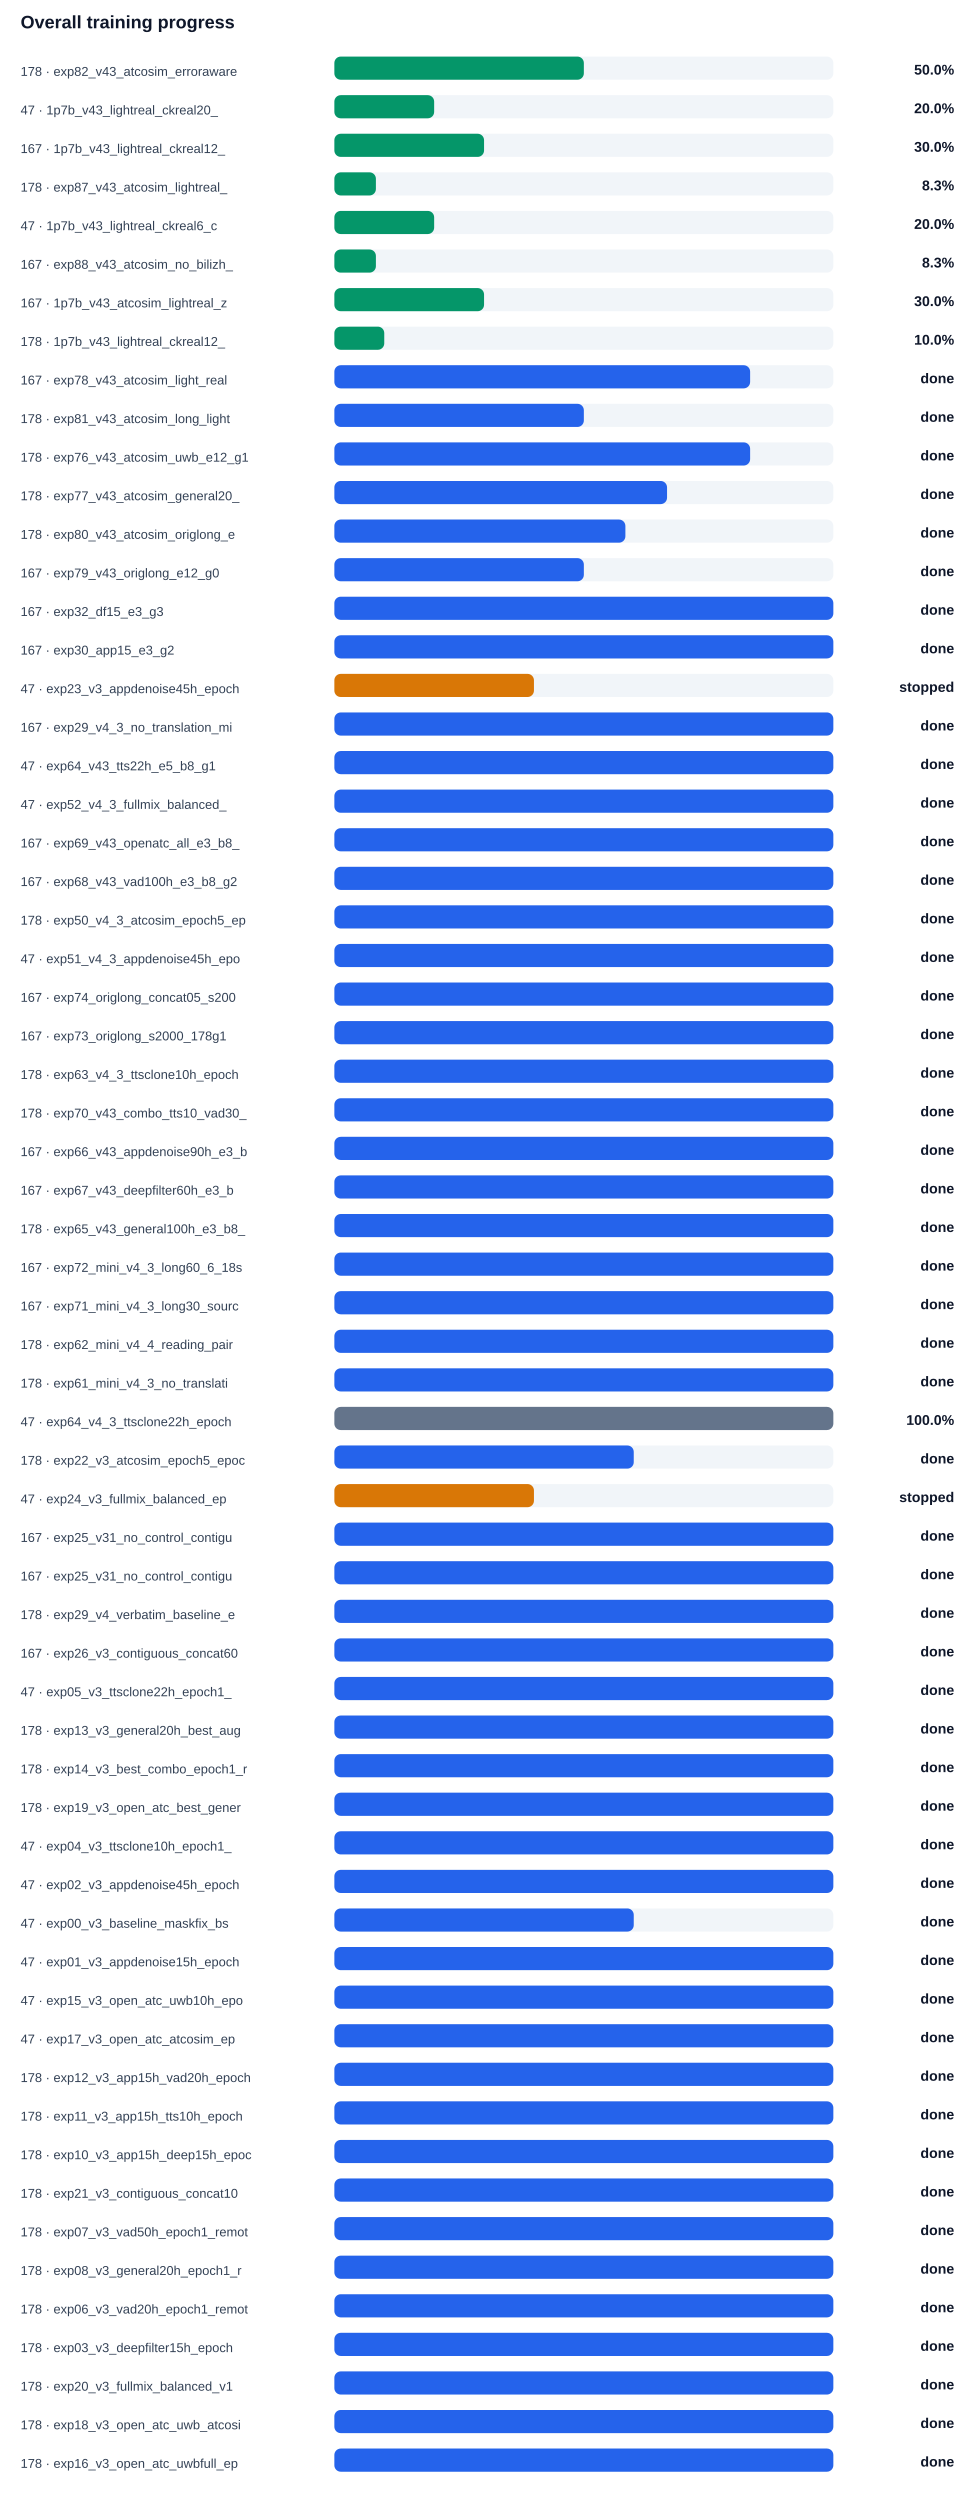
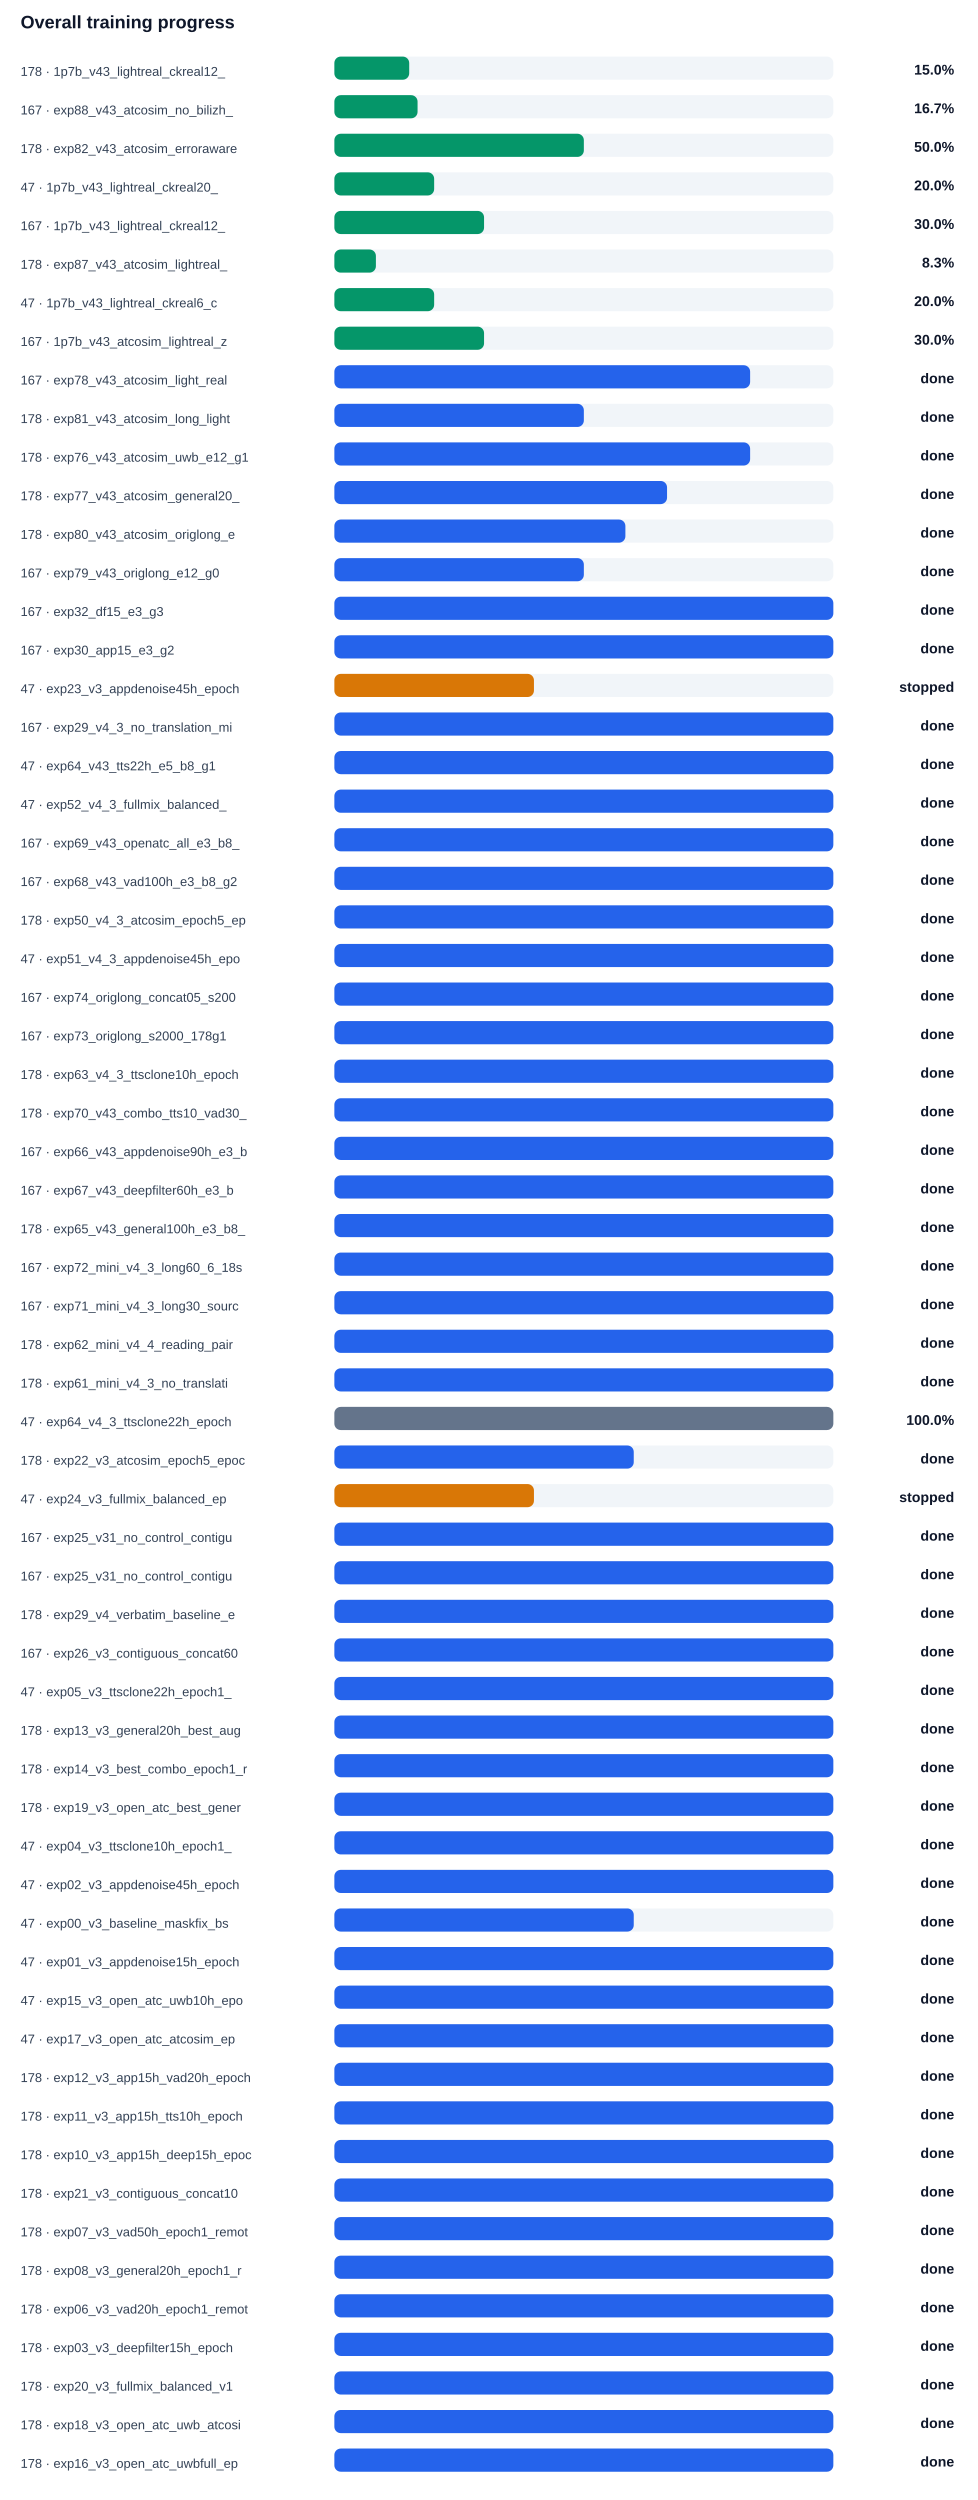
<svg xmlns="http://www.w3.org/2000/svg" width="100%" viewBox="0 0 760 1944" style="max-width:760px;background:#ffffff;border:1px solid #e5e7eb;border-radius:10px;">
  <text x="16.0" y="22.0" font-size="14" fill="#0f172a" text-anchor="start" font-family="Arial, sans-serif" font-weight="700">Overall training progress</text>
-   <text x="16.0" y="59.0" font-size="10" fill="#334155" text-anchor="start" font-family="Arial, sans-serif" font-weight="400">178 · exp82_v43_atcosim_erroraware</text>
+   <text x="16.0" y="59.0" font-size="10" fill="#334155" text-anchor="start" font-family="Arial, sans-serif" font-weight="400">178 · 1p7b_v43_lightreal_ckreal12_</text>
  <rect x="260" y="44" width="388" height="18" rx="5" fill="#f1f5f9" />
-   <rect x="260" y="44" width="194.0" height="18" rx="5" fill="#059669" />
-   <text x="742.0" y="58.0" font-size="11" fill="#0f172a" text-anchor="end" font-family="Arial, sans-serif" font-weight="700">50.0%</text>
-   <text x="16.0" y="89.0" font-size="10" fill="#334155" text-anchor="start" font-family="Arial, sans-serif" font-weight="400">47 · 1p7b_v43_lightreal_ckreal20_</text>
+   <rect x="260" y="44" width="58.2" height="18" rx="5" fill="#059669" />
+   <text x="742.0" y="58.0" font-size="11" fill="#0f172a" text-anchor="end" font-family="Arial, sans-serif" font-weight="700">15.0%</text>
+   <text x="16.0" y="89.0" font-size="10" fill="#334155" text-anchor="start" font-family="Arial, sans-serif" font-weight="400">167 · exp88_v43_atcosim_no_bilizh_</text>
  <rect x="260" y="74" width="388" height="18" rx="5" fill="#f1f5f9" />
-   <rect x="260" y="74" width="77.6" height="18" rx="5" fill="#059669" />
-   <text x="742.0" y="88.0" font-size="11" fill="#0f172a" text-anchor="end" font-family="Arial, sans-serif" font-weight="700">20.0%</text>
-   <text x="16.0" y="119.0" font-size="10" fill="#334155" text-anchor="start" font-family="Arial, sans-serif" font-weight="400">167 · 1p7b_v43_lightreal_ckreal12_</text>
+   <rect x="260" y="74" width="64.7" height="18" rx="5" fill="#059669" />
+   <text x="742.0" y="88.0" font-size="11" fill="#0f172a" text-anchor="end" font-family="Arial, sans-serif" font-weight="700">16.7%</text>
+   <text x="16.0" y="119.0" font-size="10" fill="#334155" text-anchor="start" font-family="Arial, sans-serif" font-weight="400">178 · exp82_v43_atcosim_erroraware</text>
  <rect x="260" y="104" width="388" height="18" rx="5" fill="#f1f5f9" />
-   <rect x="260" y="104" width="116.4" height="18" rx="5" fill="#059669" />
-   <text x="742.0" y="118.0" font-size="11" fill="#0f172a" text-anchor="end" font-family="Arial, sans-serif" font-weight="700">30.0%</text>
-   <text x="16.0" y="149.0" font-size="10" fill="#334155" text-anchor="start" font-family="Arial, sans-serif" font-weight="400">178 · exp87_v43_atcosim_lightreal_</text>
+   <rect x="260" y="104" width="194.0" height="18" rx="5" fill="#059669" />
+   <text x="742.0" y="118.0" font-size="11" fill="#0f172a" text-anchor="end" font-family="Arial, sans-serif" font-weight="700">50.0%</text>
+   <text x="16.0" y="149.0" font-size="10" fill="#334155" text-anchor="start" font-family="Arial, sans-serif" font-weight="400">47 · 1p7b_v43_lightreal_ckreal20_</text>
  <rect x="260" y="134" width="388" height="18" rx="5" fill="#f1f5f9" />
-   <rect x="260" y="134" width="32.3" height="18" rx="5" fill="#059669" />
-   <text x="742.0" y="148.0" font-size="11" fill="#0f172a" text-anchor="end" font-family="Arial, sans-serif" font-weight="700">8.3%</text>
-   <text x="16.0" y="179.0" font-size="10" fill="#334155" text-anchor="start" font-family="Arial, sans-serif" font-weight="400">47 · 1p7b_v43_lightreal_ckreal6_c</text>
+   <rect x="260" y="134" width="77.6" height="18" rx="5" fill="#059669" />
+   <text x="742.0" y="148.0" font-size="11" fill="#0f172a" text-anchor="end" font-family="Arial, sans-serif" font-weight="700">20.0%</text>
+   <text x="16.0" y="179.0" font-size="10" fill="#334155" text-anchor="start" font-family="Arial, sans-serif" font-weight="400">167 · 1p7b_v43_lightreal_ckreal12_</text>
  <rect x="260" y="164" width="388" height="18" rx="5" fill="#f1f5f9" />
-   <rect x="260" y="164" width="77.6" height="18" rx="5" fill="#059669" />
-   <text x="742.0" y="178.0" font-size="11" fill="#0f172a" text-anchor="end" font-family="Arial, sans-serif" font-weight="700">20.0%</text>
-   <text x="16.0" y="209.0" font-size="10" fill="#334155" text-anchor="start" font-family="Arial, sans-serif" font-weight="400">167 · exp88_v43_atcosim_no_bilizh_</text>
+   <rect x="260" y="164" width="116.4" height="18" rx="5" fill="#059669" />
+   <text x="742.0" y="178.0" font-size="11" fill="#0f172a" text-anchor="end" font-family="Arial, sans-serif" font-weight="700">30.0%</text>
+   <text x="16.0" y="209.0" font-size="10" fill="#334155" text-anchor="start" font-family="Arial, sans-serif" font-weight="400">178 · exp87_v43_atcosim_lightreal_</text>
  <rect x="260" y="194" width="388" height="18" rx="5" fill="#f1f5f9" />
  <rect x="260" y="194" width="32.3" height="18" rx="5" fill="#059669" />
  <text x="742.0" y="208.0" font-size="11" fill="#0f172a" text-anchor="end" font-family="Arial, sans-serif" font-weight="700">8.3%</text>
-   <text x="16.0" y="239.0" font-size="10" fill="#334155" text-anchor="start" font-family="Arial, sans-serif" font-weight="400">167 · 1p7b_v43_atcosim_lightreal_z</text>
+   <text x="16.0" y="239.0" font-size="10" fill="#334155" text-anchor="start" font-family="Arial, sans-serif" font-weight="400">47 · 1p7b_v43_lightreal_ckreal6_c</text>
  <rect x="260" y="224" width="388" height="18" rx="5" fill="#f1f5f9" />
-   <rect x="260" y="224" width="116.4" height="18" rx="5" fill="#059669" />
-   <text x="742.0" y="238.0" font-size="11" fill="#0f172a" text-anchor="end" font-family="Arial, sans-serif" font-weight="700">30.0%</text>
-   <text x="16.0" y="269.0" font-size="10" fill="#334155" text-anchor="start" font-family="Arial, sans-serif" font-weight="400">178 · 1p7b_v43_lightreal_ckreal12_</text>
+   <rect x="260" y="224" width="77.6" height="18" rx="5" fill="#059669" />
+   <text x="742.0" y="238.0" font-size="11" fill="#0f172a" text-anchor="end" font-family="Arial, sans-serif" font-weight="700">20.0%</text>
+   <text x="16.0" y="269.0" font-size="10" fill="#334155" text-anchor="start" font-family="Arial, sans-serif" font-weight="400">167 · 1p7b_v43_atcosim_lightreal_z</text>
  <rect x="260" y="254" width="388" height="18" rx="5" fill="#f1f5f9" />
-   <rect x="260" y="254" width="38.8" height="18" rx="5" fill="#059669" />
-   <text x="742.0" y="268.0" font-size="11" fill="#0f172a" text-anchor="end" font-family="Arial, sans-serif" font-weight="700">10.0%</text>
+   <rect x="260" y="254" width="116.4" height="18" rx="5" fill="#059669" />
+   <text x="742.0" y="268.0" font-size="11" fill="#0f172a" text-anchor="end" font-family="Arial, sans-serif" font-weight="700">30.0%</text>
  <text x="16.0" y="299.0" font-size="10" fill="#334155" text-anchor="start" font-family="Arial, sans-serif" font-weight="400">167 · exp78_v43_atcosim_light_real</text>
  <rect x="260" y="284" width="388" height="18" rx="5" fill="#f1f5f9" />
  <rect x="260" y="284" width="323.3" height="18" rx="5" fill="#2563eb" />
  <text x="742.0" y="298.0" font-size="11" fill="#0f172a" text-anchor="end" font-family="Arial, sans-serif" font-weight="700">done</text>
  <text x="16.0" y="329.0" font-size="10" fill="#334155" text-anchor="start" font-family="Arial, sans-serif" font-weight="400">178 · exp81_v43_atcosim_long_light</text>
  <rect x="260" y="314" width="388" height="18" rx="5" fill="#f1f5f9" />
  <rect x="260" y="314" width="194.0" height="18" rx="5" fill="#2563eb" />
  <text x="742.0" y="328.0" font-size="11" fill="#0f172a" text-anchor="end" font-family="Arial, sans-serif" font-weight="700">done</text>
  <text x="16.0" y="359.0" font-size="10" fill="#334155" text-anchor="start" font-family="Arial, sans-serif" font-weight="400">178 · exp76_v43_atcosim_uwb_e12_g1</text>
  <rect x="260" y="344" width="388" height="18" rx="5" fill="#f1f5f9" />
  <rect x="260" y="344" width="323.3" height="18" rx="5" fill="#2563eb" />
  <text x="742.0" y="358.0" font-size="11" fill="#0f172a" text-anchor="end" font-family="Arial, sans-serif" font-weight="700">done</text>
  <text x="16.0" y="389.0" font-size="10" fill="#334155" text-anchor="start" font-family="Arial, sans-serif" font-weight="400">178 · exp77_v43_atcosim_general20_</text>
  <rect x="260" y="374" width="388" height="18" rx="5" fill="#f1f5f9" />
  <rect x="260" y="374" width="258.7" height="18" rx="5" fill="#2563eb" />
  <text x="742.0" y="388.0" font-size="11" fill="#0f172a" text-anchor="end" font-family="Arial, sans-serif" font-weight="700">done</text>
  <text x="16.0" y="419.0" font-size="10" fill="#334155" text-anchor="start" font-family="Arial, sans-serif" font-weight="400">178 · exp80_v43_atcosim_origlong_e</text>
  <rect x="260" y="404" width="388" height="18" rx="5" fill="#f1f5f9" />
  <rect x="260" y="404" width="226.3" height="18" rx="5" fill="#2563eb" />
  <text x="742.0" y="418.0" font-size="11" fill="#0f172a" text-anchor="end" font-family="Arial, sans-serif" font-weight="700">done</text>
  <text x="16.0" y="449.0" font-size="10" fill="#334155" text-anchor="start" font-family="Arial, sans-serif" font-weight="400">167 · exp79_v43_origlong_e12_g0</text>
  <rect x="260" y="434" width="388" height="18" rx="5" fill="#f1f5f9" />
  <rect x="260" y="434" width="194.0" height="18" rx="5" fill="#2563eb" />
  <text x="742.0" y="448.0" font-size="11" fill="#0f172a" text-anchor="end" font-family="Arial, sans-serif" font-weight="700">done</text>
  <text x="16.0" y="479.0" font-size="10" fill="#334155" text-anchor="start" font-family="Arial, sans-serif" font-weight="400">167 · exp32_df15_e3_g3</text>
  <rect x="260" y="464" width="388" height="18" rx="5" fill="#f1f5f9" />
  <rect x="260" y="464" width="388.0" height="18" rx="5" fill="#2563eb" />
  <text x="742.0" y="478.0" font-size="11" fill="#0f172a" text-anchor="end" font-family="Arial, sans-serif" font-weight="700">done</text>
  <text x="16.0" y="509.0" font-size="10" fill="#334155" text-anchor="start" font-family="Arial, sans-serif" font-weight="400">167 · exp30_app15_e3_g2</text>
  <rect x="260" y="494" width="388" height="18" rx="5" fill="#f1f5f9" />
  <rect x="260" y="494" width="388.0" height="18" rx="5" fill="#2563eb" />
  <text x="742.0" y="508.0" font-size="11" fill="#0f172a" text-anchor="end" font-family="Arial, sans-serif" font-weight="700">done</text>
  <text x="16.0" y="539.0" font-size="10" fill="#334155" text-anchor="start" font-family="Arial, sans-serif" font-weight="400">47 · exp23_v3_appdenoise45h_epoch</text>
  <rect x="260" y="524" width="388" height="18" rx="5" fill="#f1f5f9" />
  <rect x="260" y="524" width="155.2" height="18" rx="5" fill="#d97706" />
  <text x="742.0" y="538.0" font-size="11" fill="#0f172a" text-anchor="end" font-family="Arial, sans-serif" font-weight="700">stopped</text>
  <text x="16.0" y="569.0" font-size="10" fill="#334155" text-anchor="start" font-family="Arial, sans-serif" font-weight="400">167 · exp29_v4_3_no_translation_mi</text>
  <rect x="260" y="554" width="388" height="18" rx="5" fill="#f1f5f9" />
  <rect x="260" y="554" width="388.0" height="18" rx="5" fill="#2563eb" />
  <text x="742.0" y="568.0" font-size="11" fill="#0f172a" text-anchor="end" font-family="Arial, sans-serif" font-weight="700">done</text>
  <text x="16.0" y="599.0" font-size="10" fill="#334155" text-anchor="start" font-family="Arial, sans-serif" font-weight="400">47 · exp64_v43_tts22h_e5_b8_g1</text>
  <rect x="260" y="584" width="388" height="18" rx="5" fill="#f1f5f9" />
  <rect x="260" y="584" width="388.0" height="18" rx="5" fill="#2563eb" />
  <text x="742.0" y="598.0" font-size="11" fill="#0f172a" text-anchor="end" font-family="Arial, sans-serif" font-weight="700">done</text>
  <text x="16.0" y="629.0" font-size="10" fill="#334155" text-anchor="start" font-family="Arial, sans-serif" font-weight="400">47 · exp52_v4_3_fullmix_balanced_</text>
  <rect x="260" y="614" width="388" height="18" rx="5" fill="#f1f5f9" />
  <rect x="260" y="614" width="388.0" height="18" rx="5" fill="#2563eb" />
  <text x="742.0" y="628.0" font-size="11" fill="#0f172a" text-anchor="end" font-family="Arial, sans-serif" font-weight="700">done</text>
  <text x="16.0" y="659.0" font-size="10" fill="#334155" text-anchor="start" font-family="Arial, sans-serif" font-weight="400">167 · exp69_v43_openatc_all_e3_b8_</text>
  <rect x="260" y="644" width="388" height="18" rx="5" fill="#f1f5f9" />
  <rect x="260" y="644" width="388.0" height="18" rx="5" fill="#2563eb" />
  <text x="742.0" y="658.0" font-size="11" fill="#0f172a" text-anchor="end" font-family="Arial, sans-serif" font-weight="700">done</text>
  <text x="16.0" y="689.0" font-size="10" fill="#334155" text-anchor="start" font-family="Arial, sans-serif" font-weight="400">167 · exp68_v43_vad100h_e3_b8_g2</text>
  <rect x="260" y="674" width="388" height="18" rx="5" fill="#f1f5f9" />
  <rect x="260" y="674" width="388.0" height="18" rx="5" fill="#2563eb" />
  <text x="742.0" y="688.0" font-size="11" fill="#0f172a" text-anchor="end" font-family="Arial, sans-serif" font-weight="700">done</text>
  <text x="16.0" y="719.0" font-size="10" fill="#334155" text-anchor="start" font-family="Arial, sans-serif" font-weight="400">178 · exp50_v4_3_atcosim_epoch5_ep</text>
  <rect x="260" y="704" width="388" height="18" rx="5" fill="#f1f5f9" />
  <rect x="260" y="704" width="388.0" height="18" rx="5" fill="#2563eb" />
  <text x="742.0" y="718.0" font-size="11" fill="#0f172a" text-anchor="end" font-family="Arial, sans-serif" font-weight="700">done</text>
  <text x="16.0" y="749.0" font-size="10" fill="#334155" text-anchor="start" font-family="Arial, sans-serif" font-weight="400">47 · exp51_v4_3_appdenoise45h_epo</text>
  <rect x="260" y="734" width="388" height="18" rx="5" fill="#f1f5f9" />
  <rect x="260" y="734" width="388.0" height="18" rx="5" fill="#2563eb" />
  <text x="742.0" y="748.0" font-size="11" fill="#0f172a" text-anchor="end" font-family="Arial, sans-serif" font-weight="700">done</text>
  <text x="16.0" y="779.0" font-size="10" fill="#334155" text-anchor="start" font-family="Arial, sans-serif" font-weight="400">167 · exp74_origlong_concat05_s200</text>
  <rect x="260" y="764" width="388" height="18" rx="5" fill="#f1f5f9" />
  <rect x="260" y="764" width="388.0" height="18" rx="5" fill="#2563eb" />
  <text x="742.0" y="778.0" font-size="11" fill="#0f172a" text-anchor="end" font-family="Arial, sans-serif" font-weight="700">done</text>
  <text x="16.0" y="809.0" font-size="10" fill="#334155" text-anchor="start" font-family="Arial, sans-serif" font-weight="400">167 · exp73_origlong_s2000_178g1</text>
  <rect x="260" y="794" width="388" height="18" rx="5" fill="#f1f5f9" />
  <rect x="260" y="794" width="388.0" height="18" rx="5" fill="#2563eb" />
  <text x="742.0" y="808.0" font-size="11" fill="#0f172a" text-anchor="end" font-family="Arial, sans-serif" font-weight="700">done</text>
  <text x="16.0" y="839.0" font-size="10" fill="#334155" text-anchor="start" font-family="Arial, sans-serif" font-weight="400">178 · exp63_v4_3_ttsclone10h_epoch</text>
  <rect x="260" y="824" width="388" height="18" rx="5" fill="#f1f5f9" />
  <rect x="260" y="824" width="388.0" height="18" rx="5" fill="#2563eb" />
  <text x="742.0" y="838.0" font-size="11" fill="#0f172a" text-anchor="end" font-family="Arial, sans-serif" font-weight="700">done</text>
  <text x="16.0" y="869.0" font-size="10" fill="#334155" text-anchor="start" font-family="Arial, sans-serif" font-weight="400">178 · exp70_v43_combo_tts10_vad30_</text>
  <rect x="260" y="854" width="388" height="18" rx="5" fill="#f1f5f9" />
  <rect x="260" y="854" width="388.0" height="18" rx="5" fill="#2563eb" />
  <text x="742.0" y="868.0" font-size="11" fill="#0f172a" text-anchor="end" font-family="Arial, sans-serif" font-weight="700">done</text>
  <text x="16.0" y="899.0" font-size="10" fill="#334155" text-anchor="start" font-family="Arial, sans-serif" font-weight="400">167 · exp66_v43_appdenoise90h_e3_b</text>
  <rect x="260" y="884" width="388" height="18" rx="5" fill="#f1f5f9" />
  <rect x="260" y="884" width="388.0" height="18" rx="5" fill="#2563eb" />
  <text x="742.0" y="898.0" font-size="11" fill="#0f172a" text-anchor="end" font-family="Arial, sans-serif" font-weight="700">done</text>
  <text x="16.0" y="929.0" font-size="10" fill="#334155" text-anchor="start" font-family="Arial, sans-serif" font-weight="400">167 · exp67_v43_deepfilter60h_e3_b</text>
  <rect x="260" y="914" width="388" height="18" rx="5" fill="#f1f5f9" />
  <rect x="260" y="914" width="388.0" height="18" rx="5" fill="#2563eb" />
  <text x="742.0" y="928.0" font-size="11" fill="#0f172a" text-anchor="end" font-family="Arial, sans-serif" font-weight="700">done</text>
  <text x="16.0" y="959.0" font-size="10" fill="#334155" text-anchor="start" font-family="Arial, sans-serif" font-weight="400">178 · exp65_v43_general100h_e3_b8_</text>
  <rect x="260" y="944" width="388" height="18" rx="5" fill="#f1f5f9" />
  <rect x="260" y="944" width="388.0" height="18" rx="5" fill="#2563eb" />
  <text x="742.0" y="958.0" font-size="11" fill="#0f172a" text-anchor="end" font-family="Arial, sans-serif" font-weight="700">done</text>
  <text x="16.0" y="989.0" font-size="10" fill="#334155" text-anchor="start" font-family="Arial, sans-serif" font-weight="400">167 · exp72_mini_v4_3_long60_6_18s</text>
  <rect x="260" y="974" width="388" height="18" rx="5" fill="#f1f5f9" />
  <rect x="260" y="974" width="388.0" height="18" rx="5" fill="#2563eb" />
  <text x="742.0" y="988.0" font-size="11" fill="#0f172a" text-anchor="end" font-family="Arial, sans-serif" font-weight="700">done</text>
  <text x="16.0" y="1019.0" font-size="10" fill="#334155" text-anchor="start" font-family="Arial, sans-serif" font-weight="400">167 · exp71_mini_v4_3_long30_sourc</text>
  <rect x="260" y="1004" width="388" height="18" rx="5" fill="#f1f5f9" />
  <rect x="260" y="1004" width="388.0" height="18" rx="5" fill="#2563eb" />
  <text x="742.0" y="1018.0" font-size="11" fill="#0f172a" text-anchor="end" font-family="Arial, sans-serif" font-weight="700">done</text>
  <text x="16.0" y="1049.0" font-size="10" fill="#334155" text-anchor="start" font-family="Arial, sans-serif" font-weight="400">178 · exp62_mini_v4_4_reading_pair</text>
  <rect x="260" y="1034" width="388" height="18" rx="5" fill="#f1f5f9" />
  <rect x="260" y="1034" width="388.0" height="18" rx="5" fill="#2563eb" />
  <text x="742.0" y="1048.0" font-size="11" fill="#0f172a" text-anchor="end" font-family="Arial, sans-serif" font-weight="700">done</text>
  <text x="16.0" y="1079.0" font-size="10" fill="#334155" text-anchor="start" font-family="Arial, sans-serif" font-weight="400">178 · exp61_mini_v4_3_no_translati</text>
  <rect x="260" y="1064" width="388" height="18" rx="5" fill="#f1f5f9" />
  <rect x="260" y="1064" width="388.0" height="18" rx="5" fill="#2563eb" />
  <text x="742.0" y="1078.0" font-size="11" fill="#0f172a" text-anchor="end" font-family="Arial, sans-serif" font-weight="700">done</text>
  <text x="16.0" y="1109.0" font-size="10" fill="#334155" text-anchor="start" font-family="Arial, sans-serif" font-weight="400">47 · exp64_v4_3_ttsclone22h_epoch</text>
  <rect x="260" y="1094" width="388" height="18" rx="5" fill="#f1f5f9" />
  <rect x="260" y="1094" width="388.0" height="18" rx="5" fill="#64748b" />
  <text x="742.0" y="1108.0" font-size="11" fill="#0f172a" text-anchor="end" font-family="Arial, sans-serif" font-weight="700">100.0%</text>
  <text x="16.0" y="1139.0" font-size="10" fill="#334155" text-anchor="start" font-family="Arial, sans-serif" font-weight="400">178 · exp22_v3_atcosim_epoch5_epoc</text>
  <rect x="260" y="1124" width="388" height="18" rx="5" fill="#f1f5f9" />
  <rect x="260" y="1124" width="232.8" height="18" rx="5" fill="#2563eb" />
  <text x="742.0" y="1138.0" font-size="11" fill="#0f172a" text-anchor="end" font-family="Arial, sans-serif" font-weight="700">done</text>
  <text x="16.0" y="1169.0" font-size="10" fill="#334155" text-anchor="start" font-family="Arial, sans-serif" font-weight="400">47 · exp24_v3_fullmix_balanced_ep</text>
  <rect x="260" y="1154" width="388" height="18" rx="5" fill="#f1f5f9" />
  <rect x="260" y="1154" width="155.2" height="18" rx="5" fill="#d97706" />
  <text x="742.0" y="1168.0" font-size="11" fill="#0f172a" text-anchor="end" font-family="Arial, sans-serif" font-weight="700">stopped</text>
  <text x="16.0" y="1199.0" font-size="10" fill="#334155" text-anchor="start" font-family="Arial, sans-serif" font-weight="400">167 · exp25_v31_no_control_contigu</text>
  <rect x="260" y="1184" width="388" height="18" rx="5" fill="#f1f5f9" />
  <rect x="260" y="1184" width="388.0" height="18" rx="5" fill="#2563eb" />
  <text x="742.0" y="1198.0" font-size="11" fill="#0f172a" text-anchor="end" font-family="Arial, sans-serif" font-weight="700">done</text>
  <text x="16.0" y="1229.0" font-size="10" fill="#334155" text-anchor="start" font-family="Arial, sans-serif" font-weight="400">167 · exp25_v31_no_control_contigu</text>
  <rect x="260" y="1214" width="388" height="18" rx="5" fill="#f1f5f9" />
  <rect x="260" y="1214" width="388.0" height="18" rx="5" fill="#2563eb" />
  <text x="742.0" y="1228.0" font-size="11" fill="#0f172a" text-anchor="end" font-family="Arial, sans-serif" font-weight="700">done</text>
  <text x="16.0" y="1259.0" font-size="10" fill="#334155" text-anchor="start" font-family="Arial, sans-serif" font-weight="400">178 · exp29_v4_verbatim_baseline_e</text>
  <rect x="260" y="1244" width="388" height="18" rx="5" fill="#f1f5f9" />
  <rect x="260" y="1244" width="388.0" height="18" rx="5" fill="#2563eb" />
  <text x="742.0" y="1258.0" font-size="11" fill="#0f172a" text-anchor="end" font-family="Arial, sans-serif" font-weight="700">done</text>
  <text x="16.0" y="1289.0" font-size="10" fill="#334155" text-anchor="start" font-family="Arial, sans-serif" font-weight="400">167 · exp26_v3_contiguous_concat60</text>
  <rect x="260" y="1274" width="388" height="18" rx="5" fill="#f1f5f9" />
  <rect x="260" y="1274" width="388.0" height="18" rx="5" fill="#2563eb" />
  <text x="742.0" y="1288.0" font-size="11" fill="#0f172a" text-anchor="end" font-family="Arial, sans-serif" font-weight="700">done</text>
  <text x="16.0" y="1319.0" font-size="10" fill="#334155" text-anchor="start" font-family="Arial, sans-serif" font-weight="400">47 · exp05_v3_ttsclone22h_epoch1_</text>
  <rect x="260" y="1304" width="388" height="18" rx="5" fill="#f1f5f9" />
  <rect x="260" y="1304" width="388.0" height="18" rx="5" fill="#2563eb" />
  <text x="742.0" y="1318.0" font-size="11" fill="#0f172a" text-anchor="end" font-family="Arial, sans-serif" font-weight="700">done</text>
  <text x="16.0" y="1349.0" font-size="10" fill="#334155" text-anchor="start" font-family="Arial, sans-serif" font-weight="400">178 · exp13_v3_general20h_best_aug</text>
  <rect x="260" y="1334" width="388" height="18" rx="5" fill="#f1f5f9" />
  <rect x="260" y="1334" width="388.0" height="18" rx="5" fill="#2563eb" />
  <text x="742.0" y="1348.0" font-size="11" fill="#0f172a" text-anchor="end" font-family="Arial, sans-serif" font-weight="700">done</text>
  <text x="16.0" y="1379.0" font-size="10" fill="#334155" text-anchor="start" font-family="Arial, sans-serif" font-weight="400">178 · exp14_v3_best_combo_epoch1_r</text>
  <rect x="260" y="1364" width="388" height="18" rx="5" fill="#f1f5f9" />
  <rect x="260" y="1364" width="388.0" height="18" rx="5" fill="#2563eb" />
  <text x="742.0" y="1378.0" font-size="11" fill="#0f172a" text-anchor="end" font-family="Arial, sans-serif" font-weight="700">done</text>
  <text x="16.0" y="1409.0" font-size="10" fill="#334155" text-anchor="start" font-family="Arial, sans-serif" font-weight="400">178 · exp19_v3_open_atc_best_gener</text>
  <rect x="260" y="1394" width="388" height="18" rx="5" fill="#f1f5f9" />
  <rect x="260" y="1394" width="388.0" height="18" rx="5" fill="#2563eb" />
  <text x="742.0" y="1408.0" font-size="11" fill="#0f172a" text-anchor="end" font-family="Arial, sans-serif" font-weight="700">done</text>
  <text x="16.0" y="1439.0" font-size="10" fill="#334155" text-anchor="start" font-family="Arial, sans-serif" font-weight="400">47 · exp04_v3_ttsclone10h_epoch1_</text>
  <rect x="260" y="1424" width="388" height="18" rx="5" fill="#f1f5f9" />
  <rect x="260" y="1424" width="388.0" height="18" rx="5" fill="#2563eb" />
  <text x="742.0" y="1438.0" font-size="11" fill="#0f172a" text-anchor="end" font-family="Arial, sans-serif" font-weight="700">done</text>
  <text x="16.0" y="1469.0" font-size="10" fill="#334155" text-anchor="start" font-family="Arial, sans-serif" font-weight="400">47 · exp02_v3_appdenoise45h_epoch</text>
  <rect x="260" y="1454" width="388" height="18" rx="5" fill="#f1f5f9" />
  <rect x="260" y="1454" width="388.0" height="18" rx="5" fill="#2563eb" />
  <text x="742.0" y="1468.0" font-size="11" fill="#0f172a" text-anchor="end" font-family="Arial, sans-serif" font-weight="700">done</text>
  <text x="16.0" y="1499.0" font-size="10" fill="#334155" text-anchor="start" font-family="Arial, sans-serif" font-weight="400">47 · exp00_v3_baseline_maskfix_bs</text>
  <rect x="260" y="1484" width="388" height="18" rx="5" fill="#f1f5f9" />
  <rect x="260" y="1484" width="232.8" height="18" rx="5" fill="#2563eb" />
  <text x="742.0" y="1498.0" font-size="11" fill="#0f172a" text-anchor="end" font-family="Arial, sans-serif" font-weight="700">done</text>
  <text x="16.0" y="1529.0" font-size="10" fill="#334155" text-anchor="start" font-family="Arial, sans-serif" font-weight="400">47 · exp01_v3_appdenoise15h_epoch</text>
  <rect x="260" y="1514" width="388" height="18" rx="5" fill="#f1f5f9" />
  <rect x="260" y="1514" width="388.0" height="18" rx="5" fill="#2563eb" />
  <text x="742.0" y="1528.0" font-size="11" fill="#0f172a" text-anchor="end" font-family="Arial, sans-serif" font-weight="700">done</text>
  <text x="16.0" y="1559.0" font-size="10" fill="#334155" text-anchor="start" font-family="Arial, sans-serif" font-weight="400">47 · exp15_v3_open_atc_uwb10h_epo</text>
  <rect x="260" y="1544" width="388" height="18" rx="5" fill="#f1f5f9" />
  <rect x="260" y="1544" width="388.0" height="18" rx="5" fill="#2563eb" />
  <text x="742.0" y="1558.0" font-size="11" fill="#0f172a" text-anchor="end" font-family="Arial, sans-serif" font-weight="700">done</text>
  <text x="16.0" y="1589.0" font-size="10" fill="#334155" text-anchor="start" font-family="Arial, sans-serif" font-weight="400">47 · exp17_v3_open_atc_atcosim_ep</text>
  <rect x="260" y="1574" width="388" height="18" rx="5" fill="#f1f5f9" />
  <rect x="260" y="1574" width="388.0" height="18" rx="5" fill="#2563eb" />
  <text x="742.0" y="1588.0" font-size="11" fill="#0f172a" text-anchor="end" font-family="Arial, sans-serif" font-weight="700">done</text>
  <text x="16.0" y="1619.0" font-size="10" fill="#334155" text-anchor="start" font-family="Arial, sans-serif" font-weight="400">178 · exp12_v3_app15h_vad20h_epoch</text>
  <rect x="260" y="1604" width="388" height="18" rx="5" fill="#f1f5f9" />
  <rect x="260" y="1604" width="388.0" height="18" rx="5" fill="#2563eb" />
  <text x="742.0" y="1618.0" font-size="11" fill="#0f172a" text-anchor="end" font-family="Arial, sans-serif" font-weight="700">done</text>
  <text x="16.0" y="1649.0" font-size="10" fill="#334155" text-anchor="start" font-family="Arial, sans-serif" font-weight="400">178 · exp11_v3_app15h_tts10h_epoch</text>
  <rect x="260" y="1634" width="388" height="18" rx="5" fill="#f1f5f9" />
  <rect x="260" y="1634" width="388.0" height="18" rx="5" fill="#2563eb" />
  <text x="742.0" y="1648.0" font-size="11" fill="#0f172a" text-anchor="end" font-family="Arial, sans-serif" font-weight="700">done</text>
  <text x="16.0" y="1679.0" font-size="10" fill="#334155" text-anchor="start" font-family="Arial, sans-serif" font-weight="400">178 · exp10_v3_app15h_deep15h_epoc</text>
  <rect x="260" y="1664" width="388" height="18" rx="5" fill="#f1f5f9" />
  <rect x="260" y="1664" width="388.0" height="18" rx="5" fill="#2563eb" />
  <text x="742.0" y="1678.0" font-size="11" fill="#0f172a" text-anchor="end" font-family="Arial, sans-serif" font-weight="700">done</text>
  <text x="16.0" y="1709.0" font-size="10" fill="#334155" text-anchor="start" font-family="Arial, sans-serif" font-weight="400">178 · exp21_v3_contiguous_concat10</text>
  <rect x="260" y="1694" width="388" height="18" rx="5" fill="#f1f5f9" />
  <rect x="260" y="1694" width="388.0" height="18" rx="5" fill="#2563eb" />
  <text x="742.0" y="1708.0" font-size="11" fill="#0f172a" text-anchor="end" font-family="Arial, sans-serif" font-weight="700">done</text>
  <text x="16.0" y="1739.0" font-size="10" fill="#334155" text-anchor="start" font-family="Arial, sans-serif" font-weight="400">178 · exp07_v3_vad50h_epoch1_remot</text>
  <rect x="260" y="1724" width="388" height="18" rx="5" fill="#f1f5f9" />
  <rect x="260" y="1724" width="388.0" height="18" rx="5" fill="#2563eb" />
  <text x="742.0" y="1738.0" font-size="11" fill="#0f172a" text-anchor="end" font-family="Arial, sans-serif" font-weight="700">done</text>
  <text x="16.0" y="1769.0" font-size="10" fill="#334155" text-anchor="start" font-family="Arial, sans-serif" font-weight="400">178 · exp08_v3_general20h_epoch1_r</text>
  <rect x="260" y="1754" width="388" height="18" rx="5" fill="#f1f5f9" />
  <rect x="260" y="1754" width="388.0" height="18" rx="5" fill="#2563eb" />
  <text x="742.0" y="1768.0" font-size="11" fill="#0f172a" text-anchor="end" font-family="Arial, sans-serif" font-weight="700">done</text>
  <text x="16.0" y="1799.0" font-size="10" fill="#334155" text-anchor="start" font-family="Arial, sans-serif" font-weight="400">178 · exp06_v3_vad20h_epoch1_remot</text>
  <rect x="260" y="1784" width="388" height="18" rx="5" fill="#f1f5f9" />
  <rect x="260" y="1784" width="388.0" height="18" rx="5" fill="#2563eb" />
  <text x="742.0" y="1798.0" font-size="11" fill="#0f172a" text-anchor="end" font-family="Arial, sans-serif" font-weight="700">done</text>
  <text x="16.0" y="1829.0" font-size="10" fill="#334155" text-anchor="start" font-family="Arial, sans-serif" font-weight="400">178 · exp03_v3_deepfilter15h_epoch</text>
  <rect x="260" y="1814" width="388" height="18" rx="5" fill="#f1f5f9" />
  <rect x="260" y="1814" width="388.0" height="18" rx="5" fill="#2563eb" />
  <text x="742.0" y="1828.0" font-size="11" fill="#0f172a" text-anchor="end" font-family="Arial, sans-serif" font-weight="700">done</text>
  <text x="16.0" y="1859.0" font-size="10" fill="#334155" text-anchor="start" font-family="Arial, sans-serif" font-weight="400">178 · exp20_v3_fullmix_balanced_v1</text>
  <rect x="260" y="1844" width="388" height="18" rx="5" fill="#f1f5f9" />
  <rect x="260" y="1844" width="388.0" height="18" rx="5" fill="#2563eb" />
  <text x="742.0" y="1858.0" font-size="11" fill="#0f172a" text-anchor="end" font-family="Arial, sans-serif" font-weight="700">done</text>
  <text x="16.0" y="1889.0" font-size="10" fill="#334155" text-anchor="start" font-family="Arial, sans-serif" font-weight="400">178 · exp18_v3_open_atc_uwb_atcosi</text>
  <rect x="260" y="1874" width="388" height="18" rx="5" fill="#f1f5f9" />
  <rect x="260" y="1874" width="388.0" height="18" rx="5" fill="#2563eb" />
  <text x="742.0" y="1888.0" font-size="11" fill="#0f172a" text-anchor="end" font-family="Arial, sans-serif" font-weight="700">done</text>
  <text x="16.0" y="1919.0" font-size="10" fill="#334155" text-anchor="start" font-family="Arial, sans-serif" font-weight="400">178 · exp16_v3_open_atc_uwbfull_ep</text>
  <rect x="260" y="1904" width="388" height="18" rx="5" fill="#f1f5f9" />
  <rect x="260" y="1904" width="388.0" height="18" rx="5" fill="#2563eb" />
  <text x="742.0" y="1918.0" font-size="11" fill="#0f172a" text-anchor="end" font-family="Arial, sans-serif" font-weight="700">done</text>
</svg>
